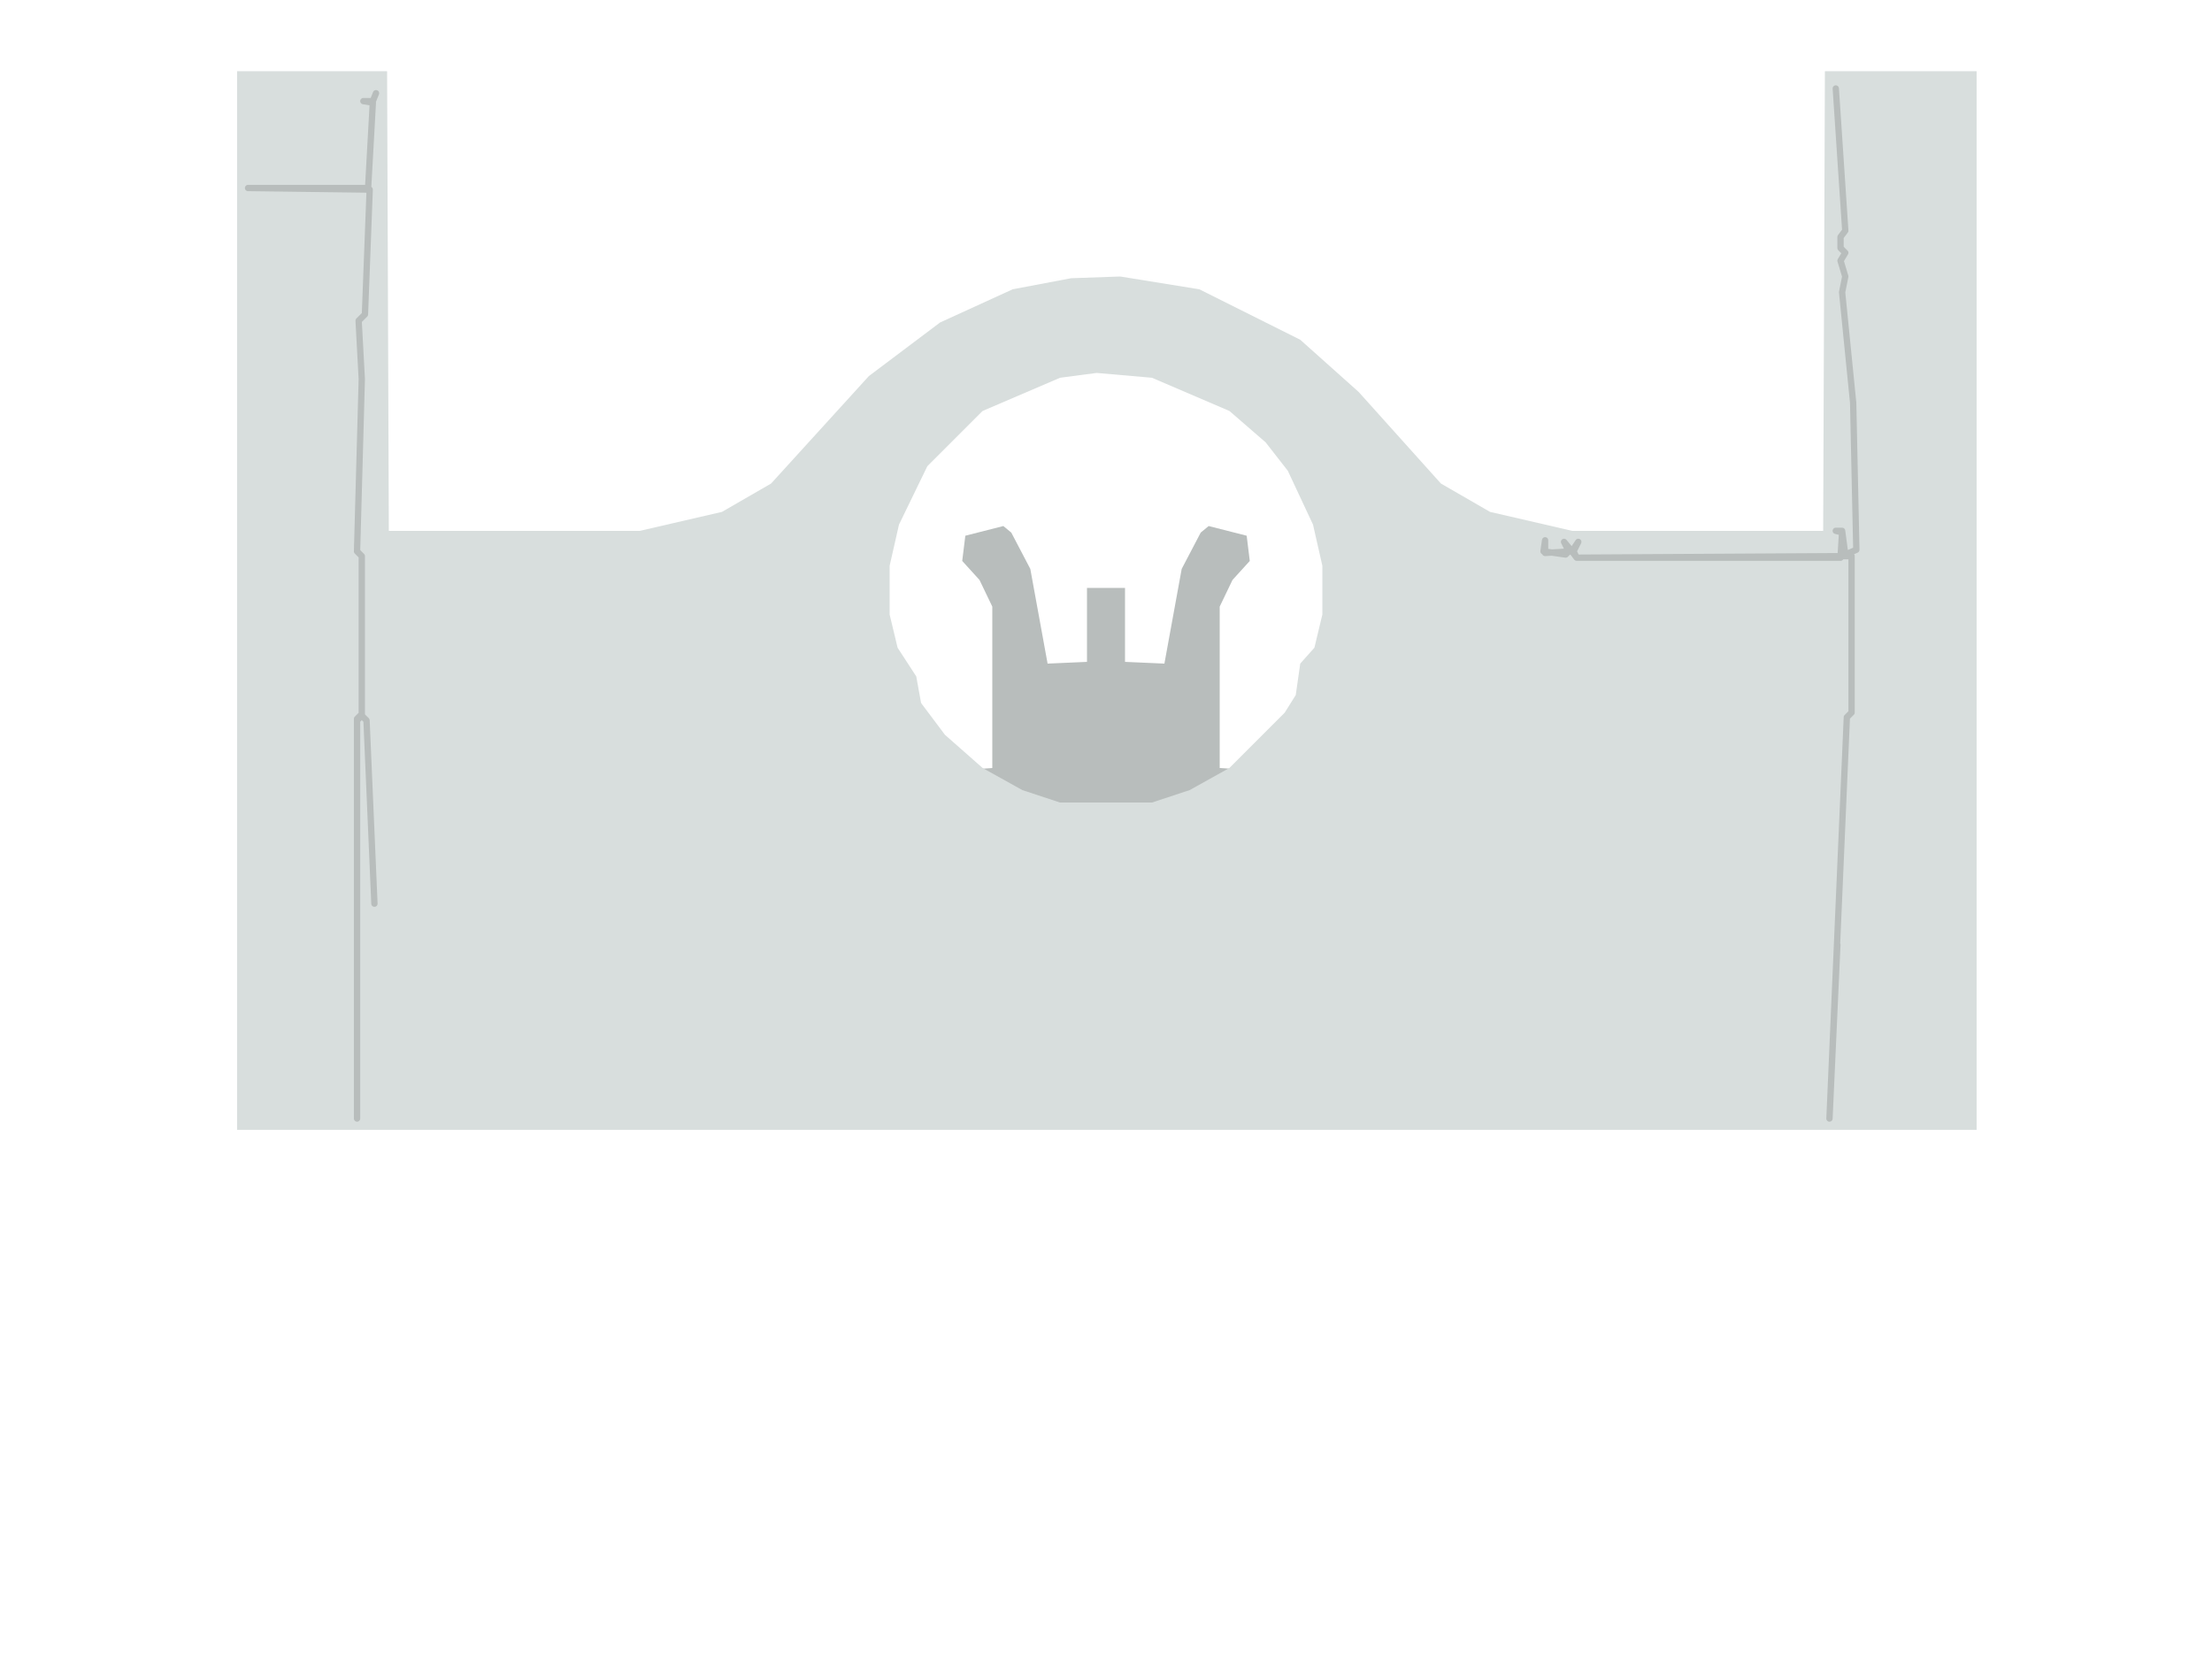
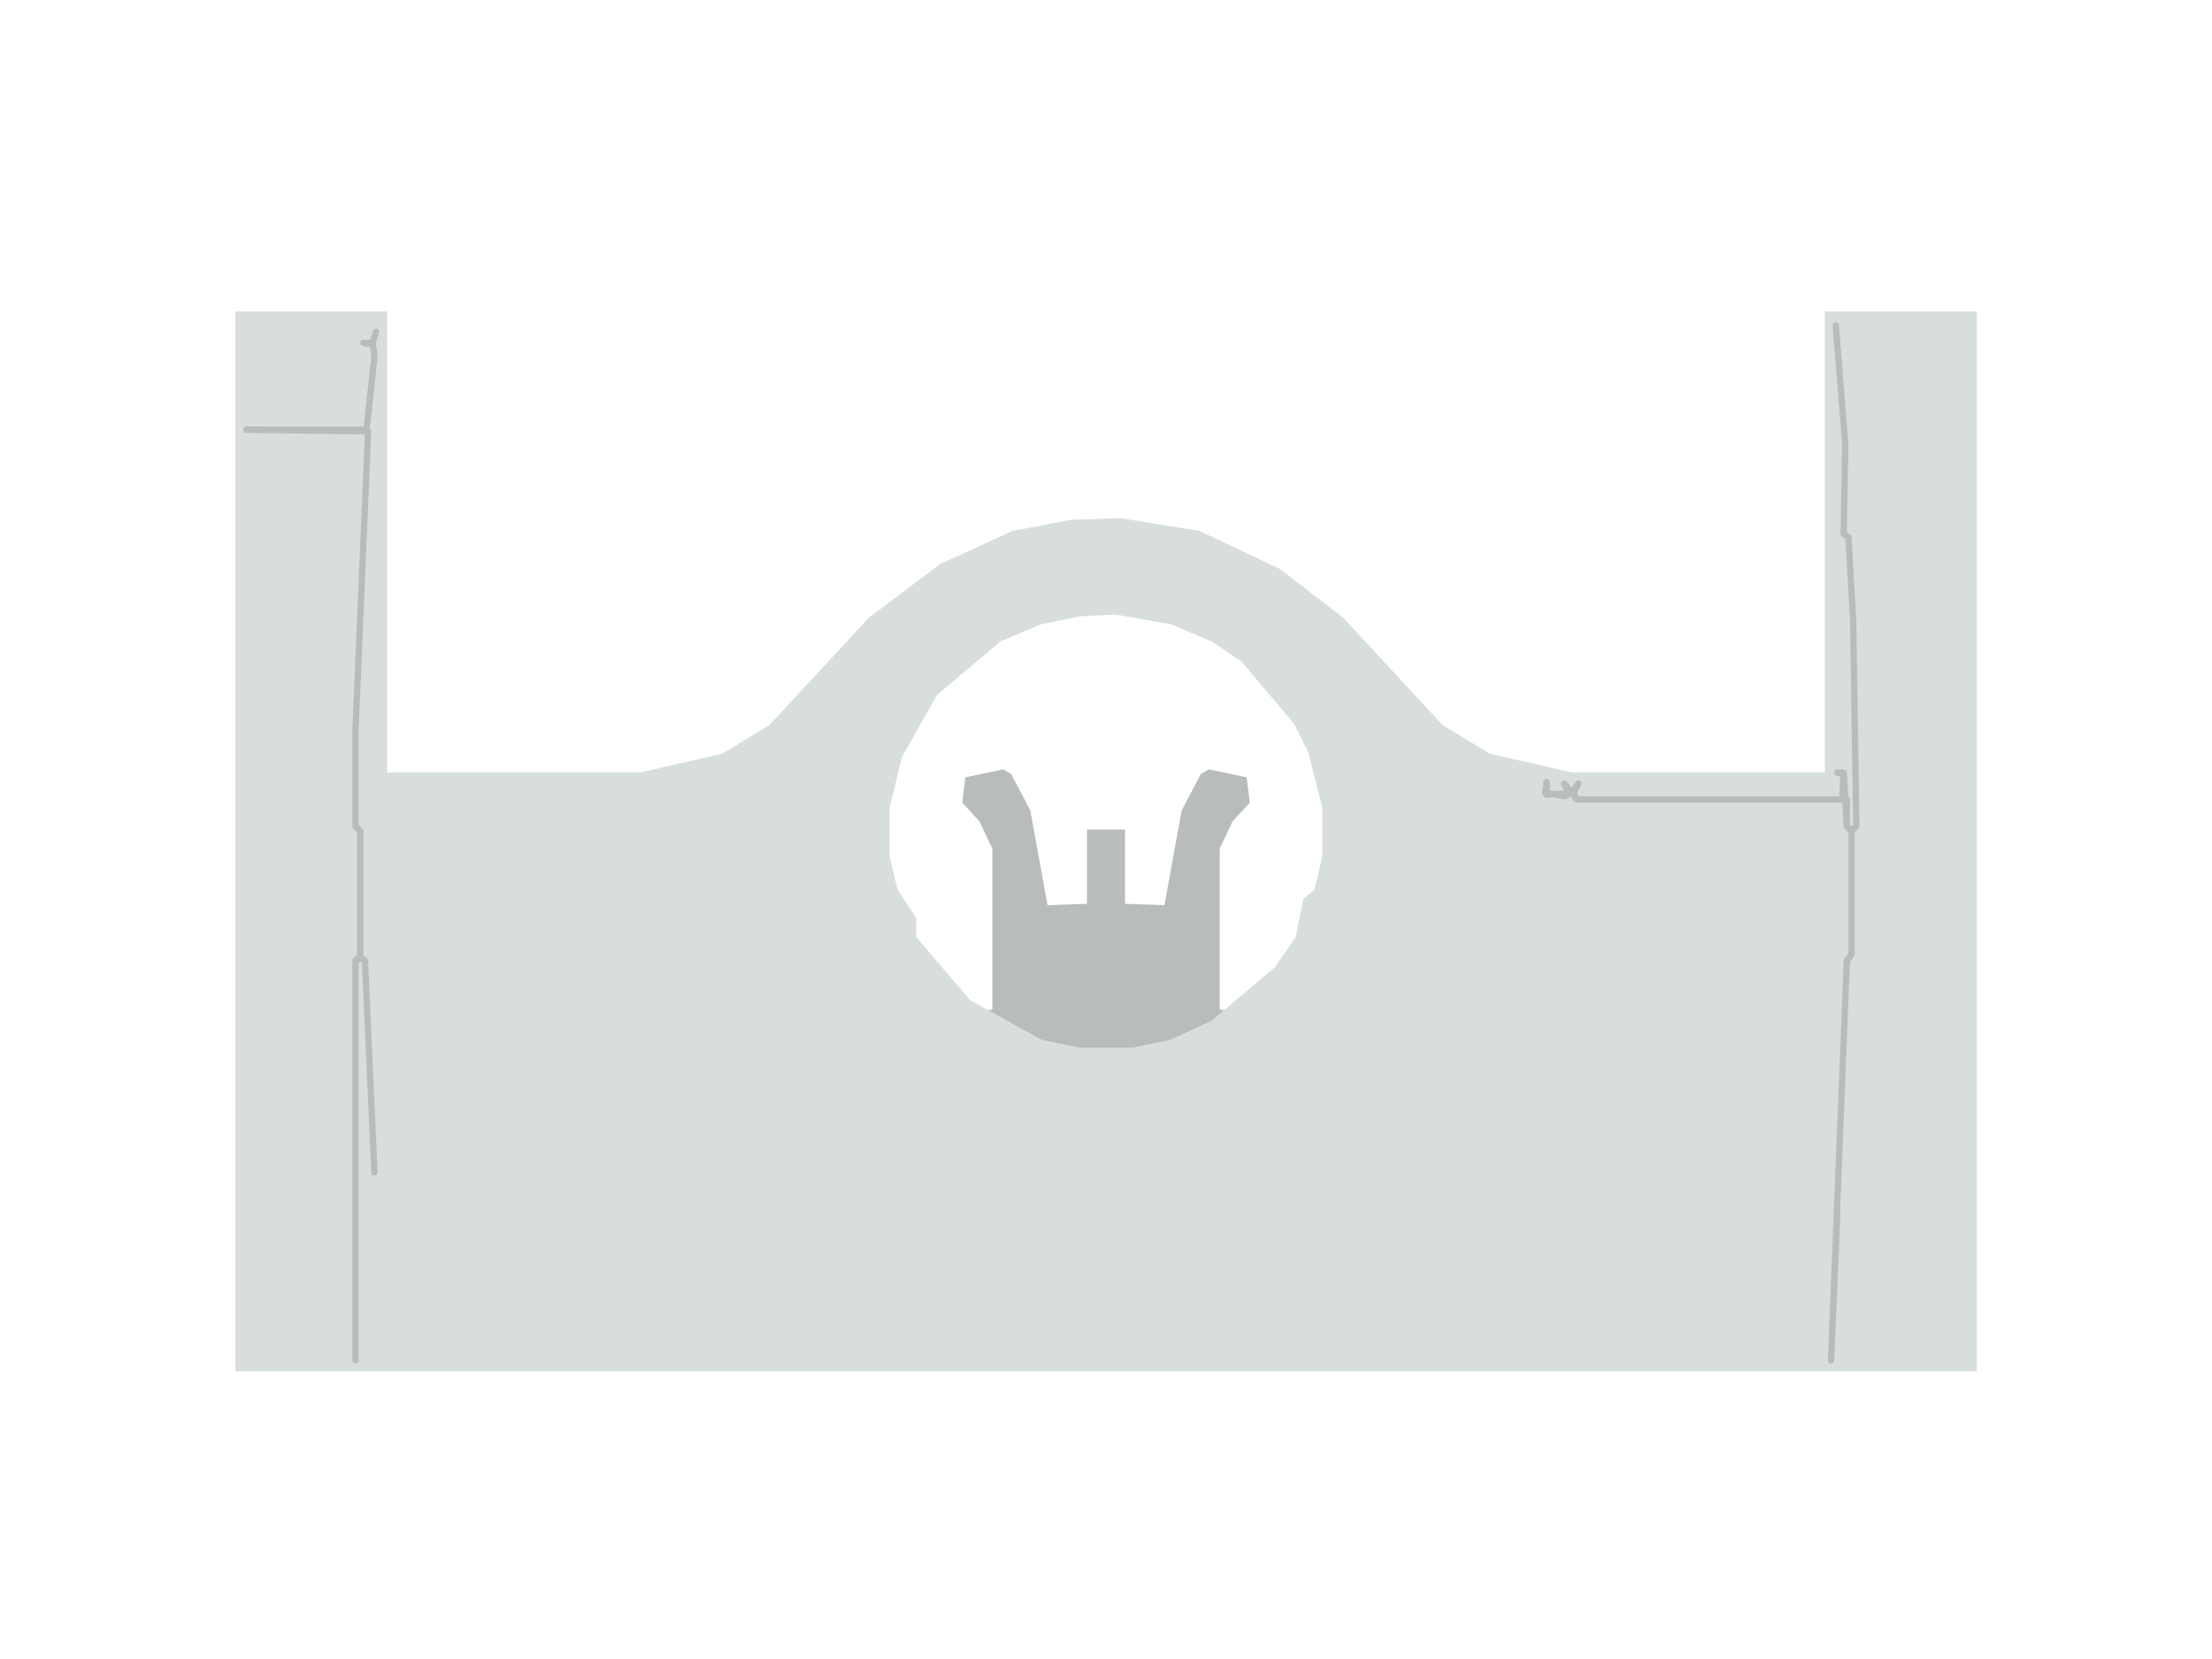
<svg xmlns="http://www.w3.org/2000/svg" viewBox="0 0 64 48">
-   <path d="M27.93,15.50 L27.84,16.23 L28.34,16.78 L28.71,17.55 L28.71,22.22 L28.11,22.26 L28.11,23.27 L27.79,23.31 L27.38,23.73 L27.06,24.37 L27.06,26.01 L27.79,27.34 L28.11,27.38 L28.11,29.53 L35.89,29.53 L35.89,27.11 L36.30,27.06 L36.30,26.70 L37.03,25.60 L37.03,23.95 L36.71,23.31 L36.30,22.90 L35.89,22.86 L35.89,22.26 L35.29,22.22 L35.29,17.55 L35.66,16.78 L36.16,16.23 L36.07,15.50 L34.97,15.22 L34.74,15.41 L34.19,16.46 L33.69,19.20 L32.55,19.15 L32.55,17.01 L31.45,17.01 L31.45,19.15 L30.31,19.20 L29.81,16.46 L29.26,15.41 L29.03,15.22Z" fill="#b8bdbc" fill-rule="evenodd" />
-   <path d="M6.86,2.06 L6.86,32.69 L57.19,32.69 L57.19,2.06 L52.80,2.06 L52.75,15.36 L45.49,15.36 L43.11,14.81 L41.69,13.99 L39.31,11.34 L37.62,9.83 L34.70,8.37 L32.41,8.00 L30.99,8.05 L29.30,8.37 L27.20,9.33 L25.14,10.88 L22.31,13.99 L20.89,14.81 L18.51,15.36 L11.25,15.36 L11.20,2.06Z M30.67,10.93 L31.73,10.79 L33.33,10.93 L35.57,11.89 L36.62,12.80 L37.26,13.62 L37.99,15.18 L38.26,16.37 L38.26,17.78 L38.03,18.74 L37.62,19.20 L37.49,20.11 L37.17,20.62 L35.57,22.22 L34.42,22.86 L33.33,23.22 L30.67,23.22 L29.58,22.86 L28.43,22.22 L27.34,21.26 L26.65,20.34 L26.51,19.57 L25.97,18.74 L25.74,17.78 L25.74,16.37 L26.01,15.18 L26.83,13.49 L28.43,11.89Z" fill="#d8dedd" fill-rule="evenodd" />
+   <path d="M27.93,22.49 L27.84,23.22 L28.34,23.77 L28.71,24.55 L28.71,29.21 L28.11,29.30 L28.11,30.26 L27.75,30.31 L27.38,30.72 L27.06,31.36 L27.02,32.59 L27.38,33.69 L27.79,34.10 L27.79,34.33 L28.11,34.38 L28.11,36.53 L35.89,36.53 L35.89,34.10 L36.30,34.06 L36.30,33.74 L37.03,32.59 L37.03,30.99 L36.66,30.26 L36.30,29.94 L35.89,29.90 L35.89,29.30 L35.29,29.21 L35.29,24.55 L35.66,23.77 L36.16,23.22 L36.07,22.49 L34.97,22.26 L34.74,22.40 L34.19,23.45 L33.69,26.19 L32.55,26.15 L32.55,24.00 L31.45,24.00 L31.45,26.15 L30.31,26.19 L29.81,23.45 L29.26,22.40 L29.03,22.26Z" fill="#b8bdbc" fill-rule="evenodd" />
+   <path d="M6.81,9.01 L6.81,39.68 L57.19,39.68 L57.19,9.01 L52.80,9.01 L52.80,22.35 L45.49,22.35 L43.11,21.81 L41.74,20.98 L38.86,17.87 L37.03,16.46 L34.70,15.36 L32.41,14.99 L30.99,15.04 L29.30,15.36 L27.20,16.32 L25.14,17.87 L22.26,20.98 L20.89,21.81 L18.51,22.35 L11.20,22.35 L11.20,9.01Z M31.27,17.83 L32.27,17.78 L33.87,18.06 L35.06,18.56 L35.93,19.15 L37.44,20.94 L37.85,21.76 L38.26,23.36 L38.26,24.78 L38.03,25.74 L37.71,26.01 L37.49,27.11 L36.89,27.98 L35.06,29.53 L33.87,30.08 L32.78,30.31 L31.22,30.31 L30.13,30.08 L28.07,28.94 L26.51,27.11 L26.51,26.56 L25.97,25.74 L25.74,24.78 L25.74,23.36 L26.10,21.90 L27.11,20.11 L28.94,18.56 L30.13,18.06Z" fill="#d8dedd" fill-rule="evenodd" />
  <g transform="scale(0.04571)" fill="none" stroke="#b8bdbc" stroke-width="4.0" stroke-linecap="round" stroke-linejoin="round">
-     <path d="M1162,56 L1168,146 L1165,150 L1165,157 L1168,160 L1165,165 L1168,175 L1166,185 L1173,255 L1175,348 L1168,351 L1166,336 L1162,336 L1166,337 L1165,353 L998,353 L996,349 L999,343 L995,349 L990,343 L993,349 L991,351 L977,349 L978,342 L978,350 L995,349 L998,353 L1172,352 L1172,451 L1169,454 L1158,708 L1163,598" />
-     <path d="M238,59 L236,64 L230,64 L236,65 L233,119 L157,119 L234,120 L231,199 L227,203 L229,240 L226,349 L229,352 L229,452 L226,455 L226,708 L226,456 L229,453 L232,456 L237,572" />
+     <path d="M1162,206 L1168,281 L1167,338 L1170,340 L1173,393 L1175,523 L1172,526 L1169,523 L1167,489 L1163,489 L1167,490 L1166,506 L998,506 L996,502 L999,496 L995,502 L990,496 L993,502 L991,504 L978,502 L979,495 L979,503 L995,502 L998,506 L1169,506 L1169,523 L1172,526 L1172,604 L1169,608 L1159,861 L1163,768" />
+     <path d="M238,210 L236,217 L230,217 L236,218 L237,226 L232,272 L156,272 L233,273 L225,463 L225,523 L228,526 L228,605 L225,608 L225,861 L225,609 L228,606 L231,608 L237,742" />
  </g>
</svg>
